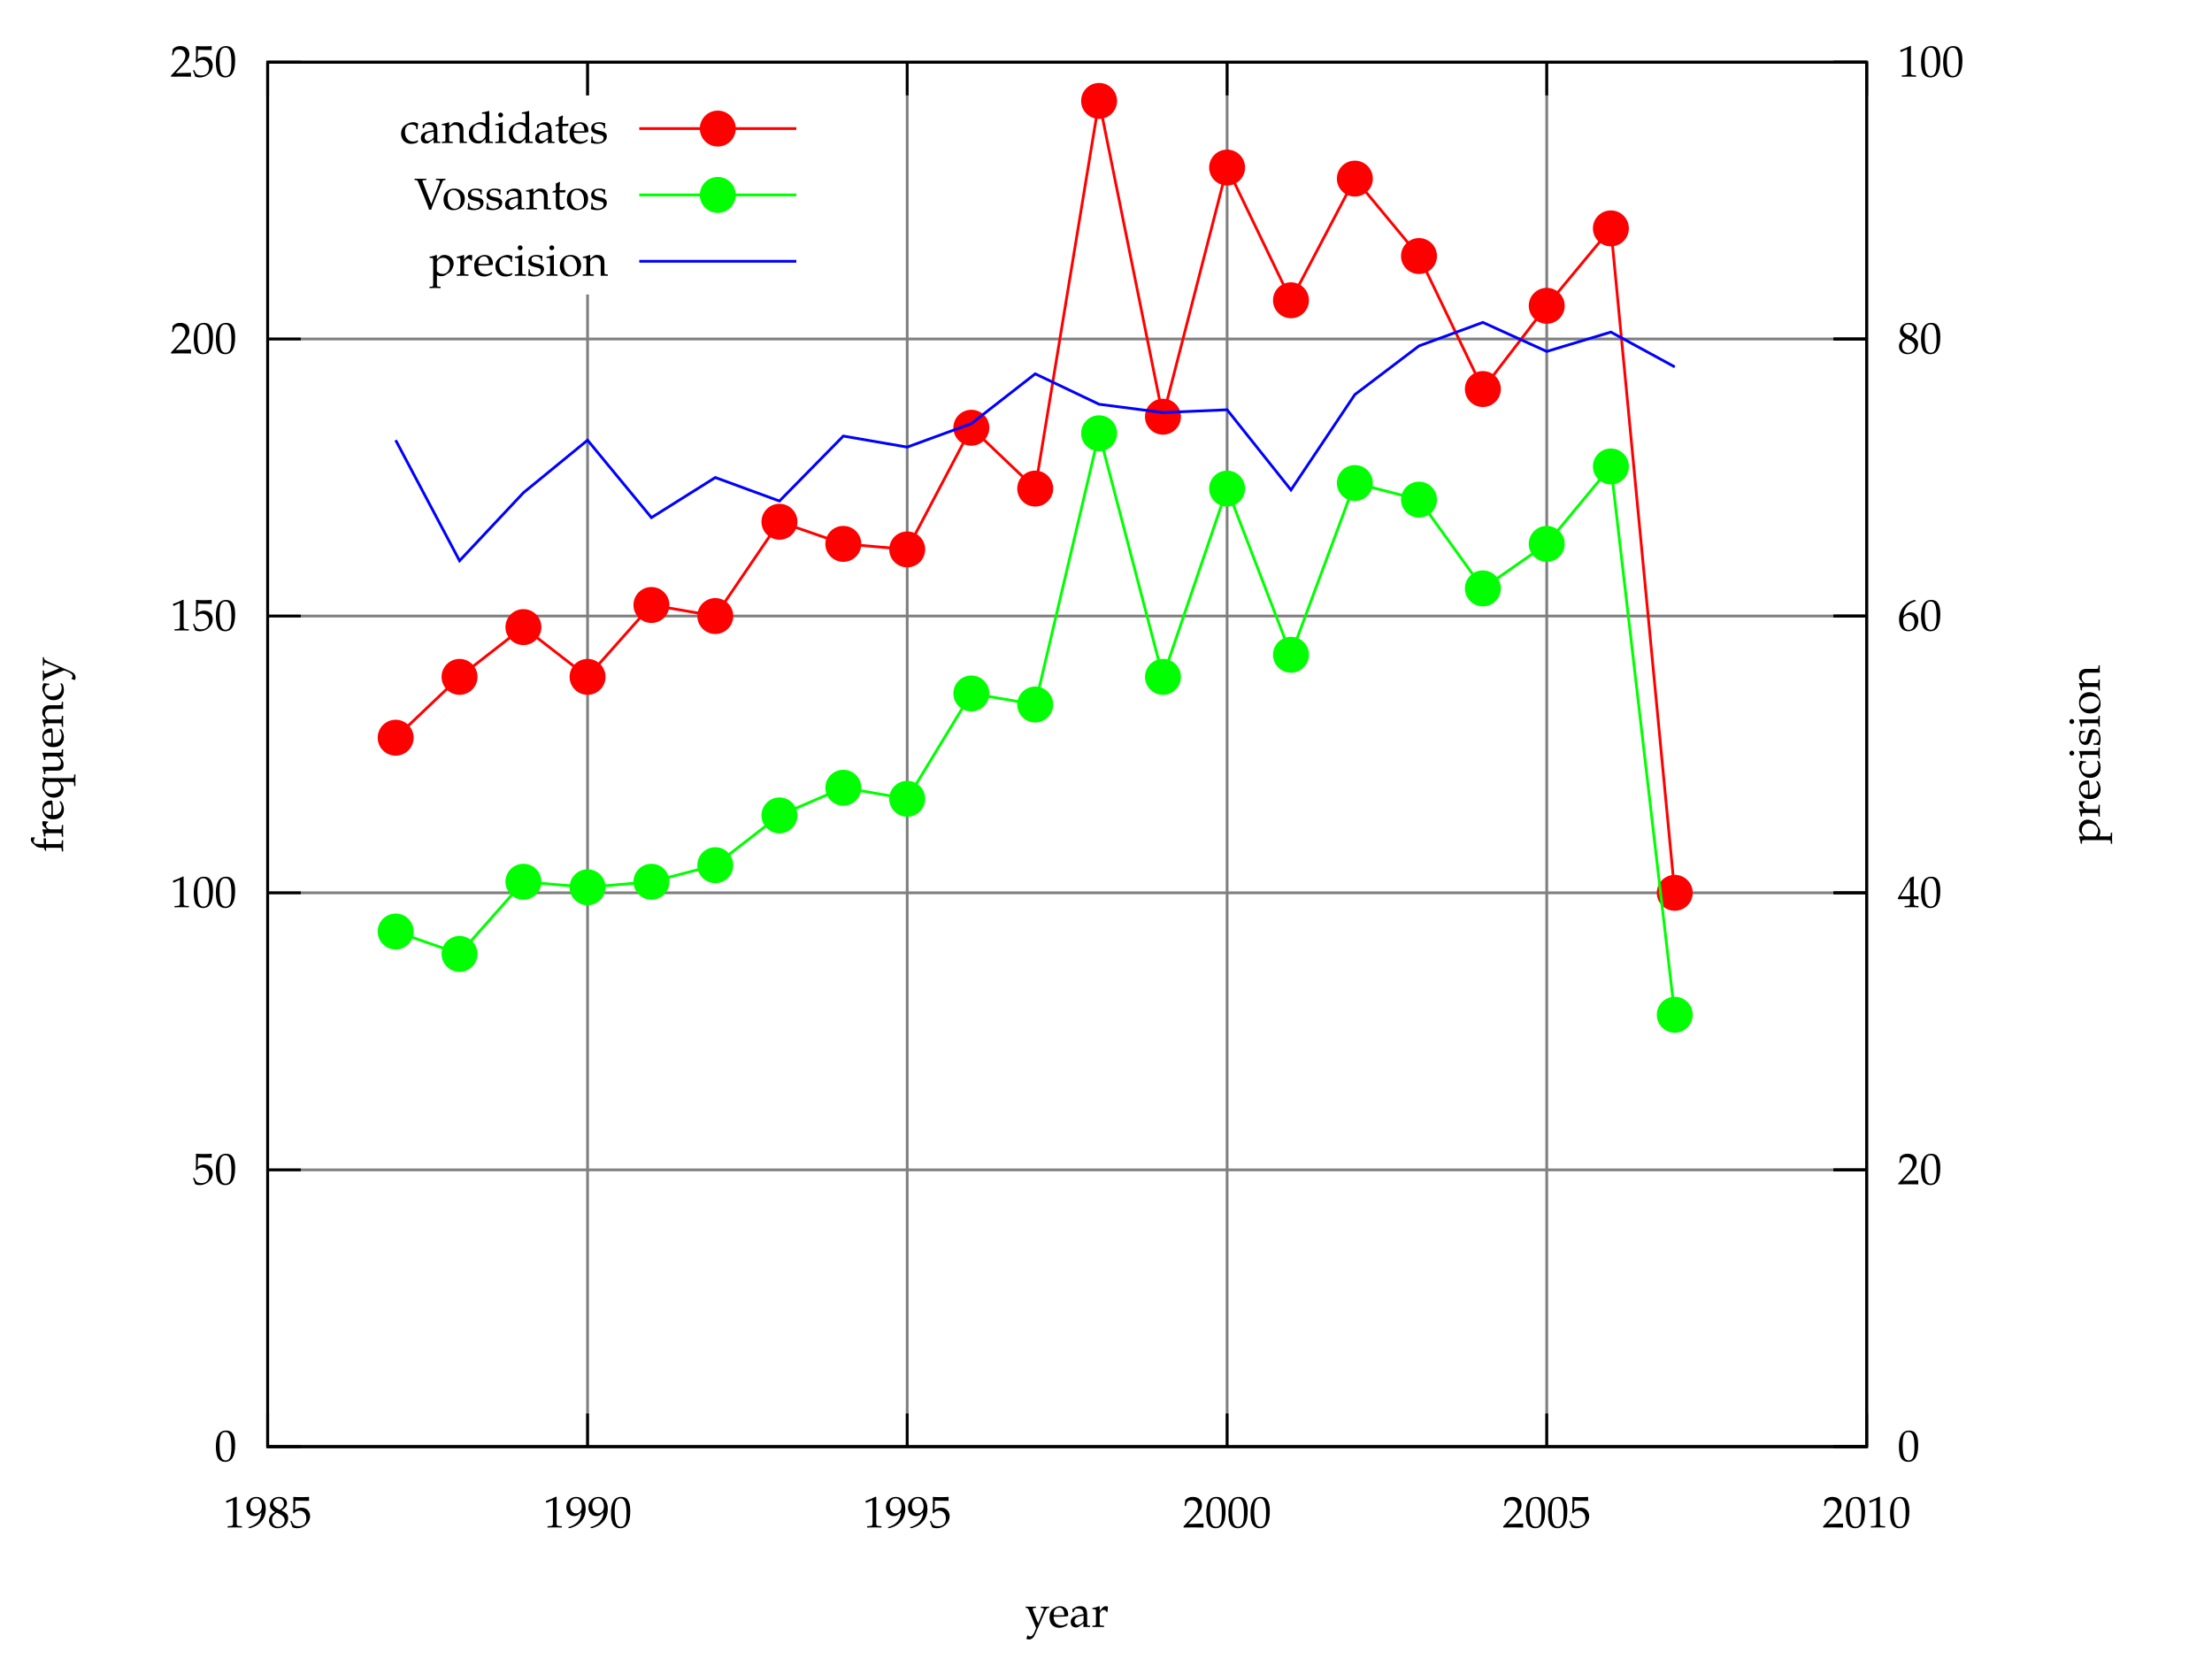
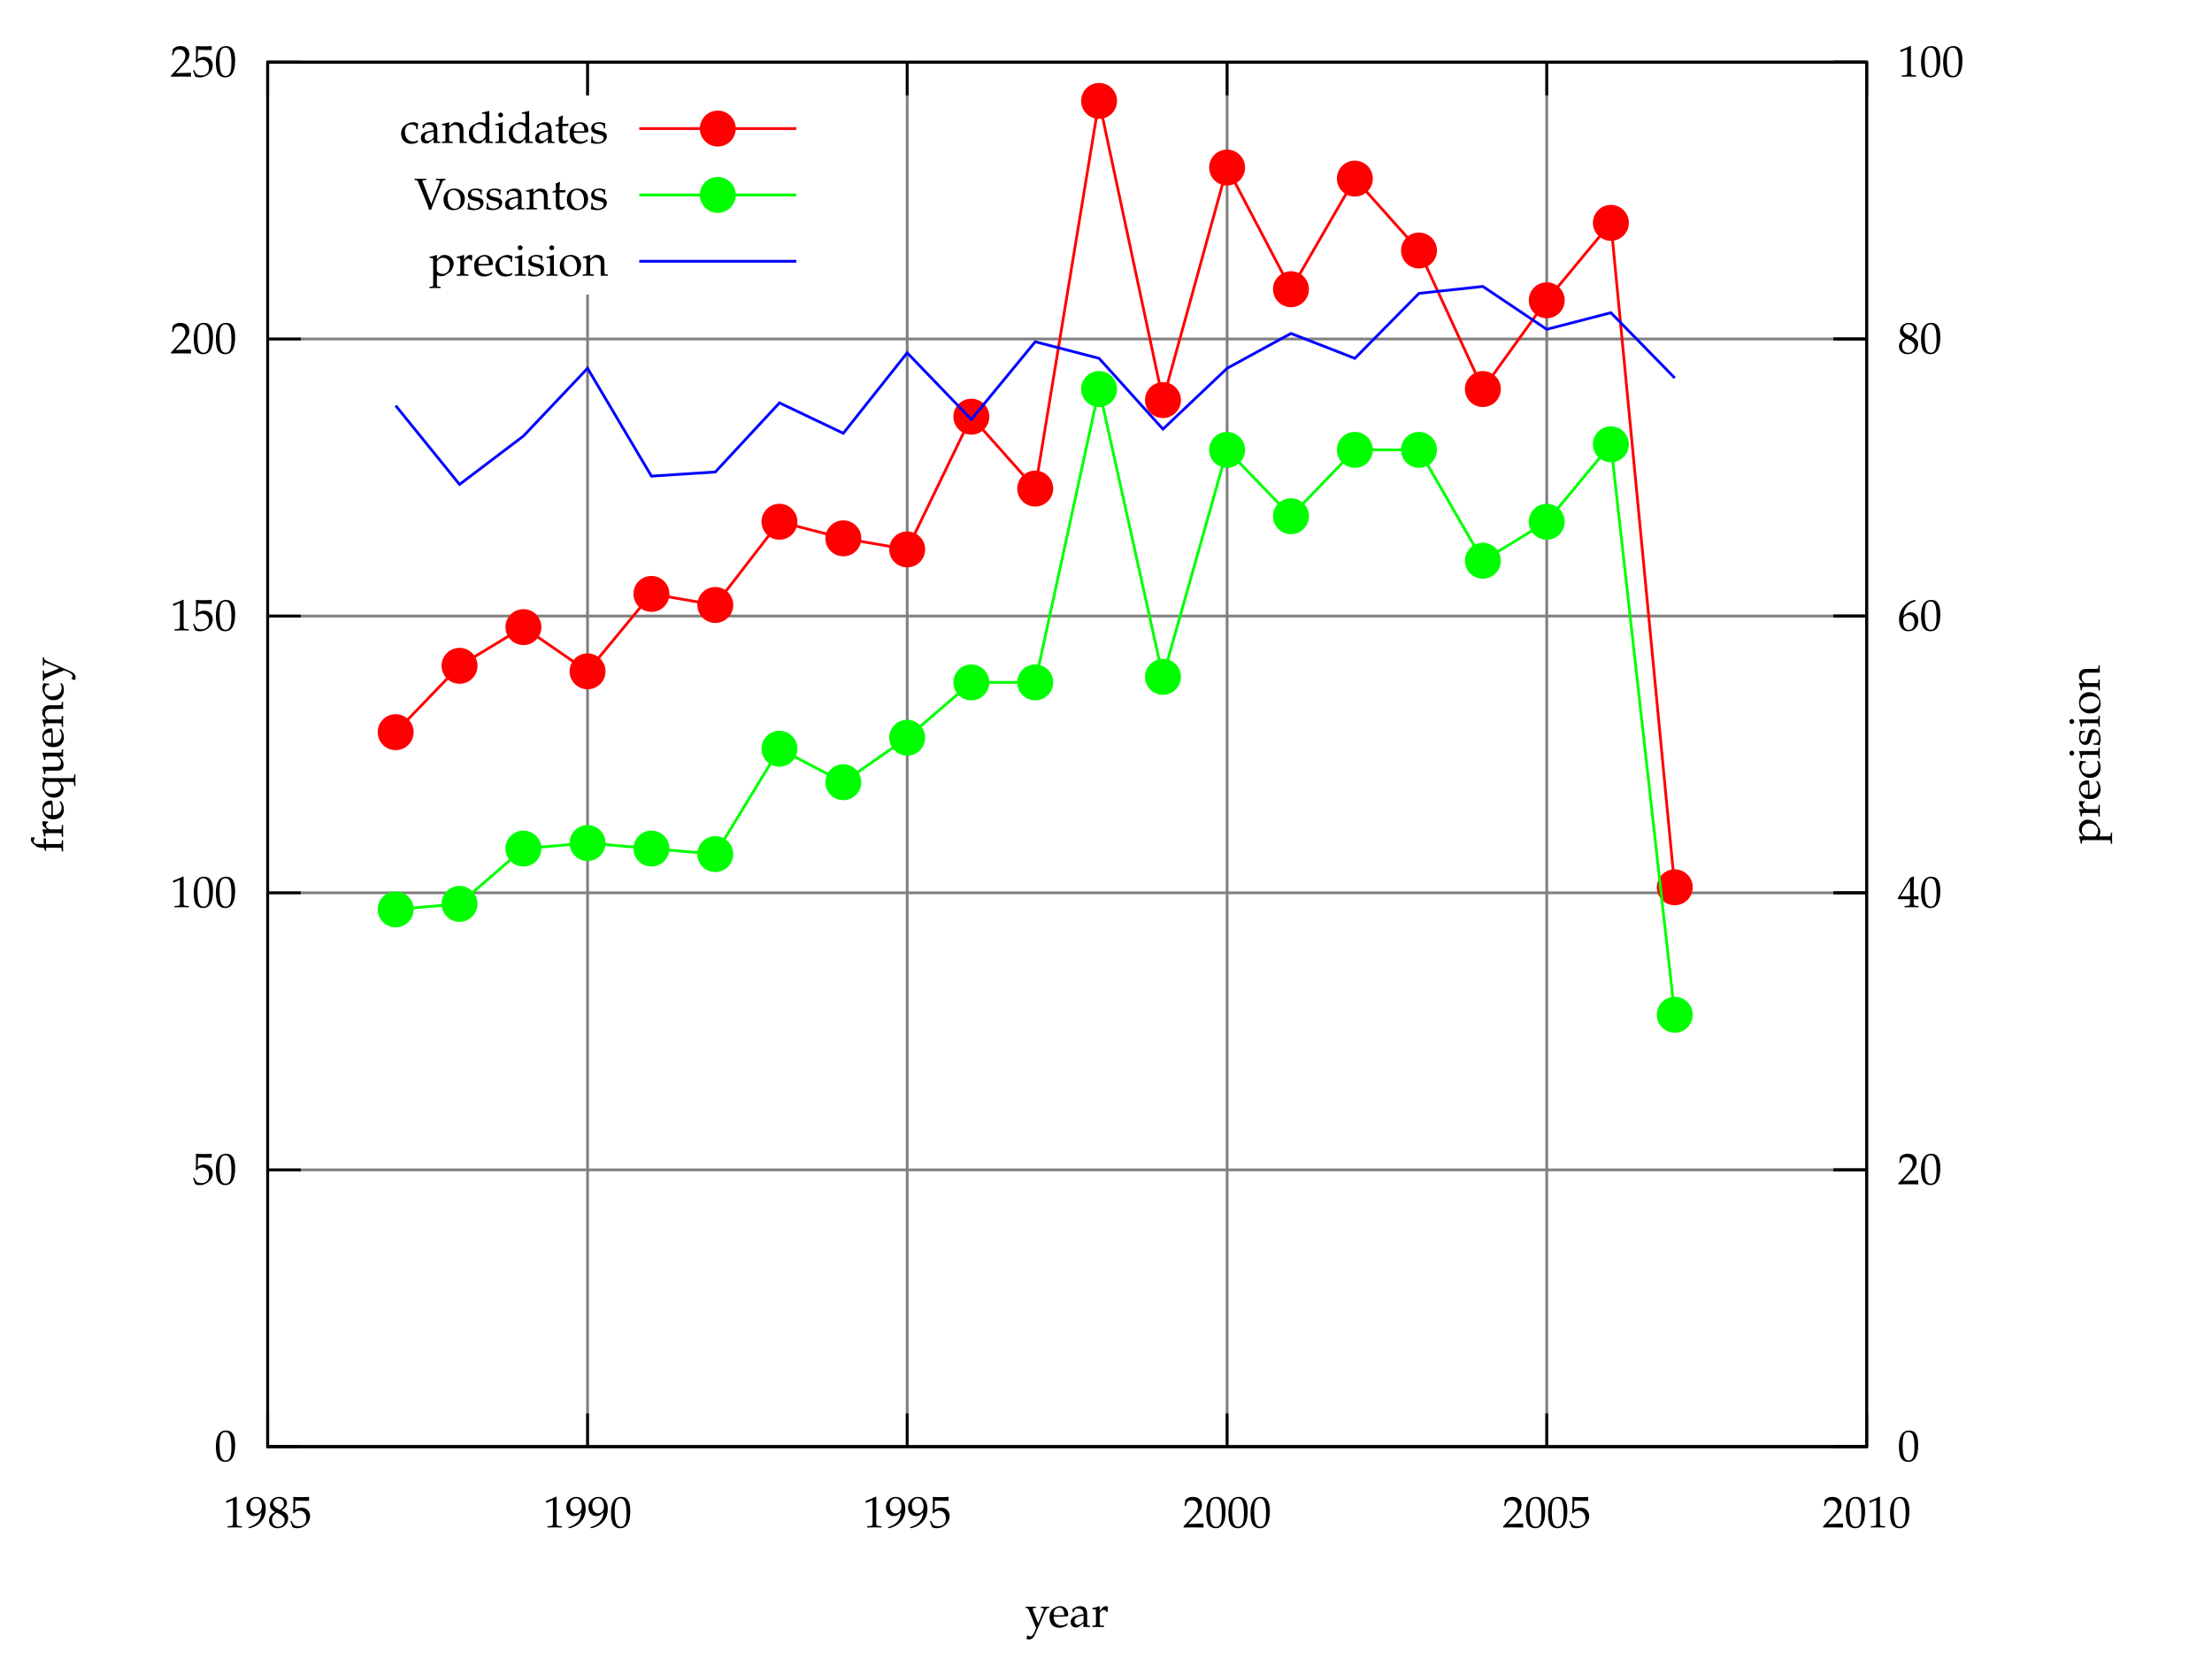
<svg xmlns="http://www.w3.org/2000/svg" xmlns:xlink="http://www.w3.org/1999/xlink" viewBox="0 0 800 600">
  <g id="gnuplot_canvas">
    <rect x="0" y="0" width="800" height="600" fill="none" />
    <defs>
      <circle id="gpDot" r="0.5" stroke-width="0.5" />
      <path id="gpPt0" stroke-width="0.167" stroke="currentColor" d="M-1,0 h2 M0,-1 v2" />
      <path id="gpPt1" stroke-width="0.167" stroke="currentColor" d="M-1,-1 L1,1 M1,-1 L-1,1" />
      <path id="gpPt2" stroke-width="0.167" stroke="currentColor" d="M-1,0 L1,0 M0,-1 L0,1 M-1,-1 L1,1 M-1,1 L1,-1" />
      <rect id="gpPt3" stroke-width="0.167" stroke="currentColor" x="-1" y="-1" width="2" height="2" />
      <rect id="gpPt4" stroke-width="0.167" stroke="currentColor" fill="currentColor" x="-1" y="-1" width="2" height="2" />
      <circle id="gpPt5" stroke-width="0.167" stroke="currentColor" cx="0" cy="0" r="1" />
      <use xlink:href="#gpPt5" id="gpPt6" fill="currentColor" stroke="none" />
      <path id="gpPt7" stroke-width="0.167" stroke="currentColor" d="M0,-1.33 L-1.33,0.67 L1.33,0.67 z" />
      <use xlink:href="#gpPt7" id="gpPt8" fill="currentColor" stroke="none" />
      <use xlink:href="#gpPt7" id="gpPt9" stroke="currentColor" transform="rotate(180)" />
      <use xlink:href="#gpPt9" id="gpPt10" fill="currentColor" stroke="none" />
      <use xlink:href="#gpPt3" id="gpPt11" stroke="currentColor" transform="rotate(45)" />
      <use xlink:href="#gpPt11" id="gpPt12" fill="currentColor" stroke="none" />
      <path id="gpPt13" stroke-width="0.167" stroke="currentColor" d="M0,1.330 L1.265,0.411 L0.782,-1.067 L-0.782,-1.076 L-1.265,0.411 z" />
      <use xlink:href="#gpPt13" id="gpPt14" fill="currentColor" stroke="none" />
      <filter id="textbox" filterUnits="objectBoundingBox" x="0" y="0" height="1" width="1">
        <feFlood flood-color="white" flood-opacity="1" result="bgnd" />
        <feComposite in="SourceGraphic" in2="bgnd" operator="atop" />
      </filter>
      <filter id="greybox" filterUnits="objectBoundingBox" x="0" y="0" height="1" width="1">
        <feFlood flood-color="lightgrey" flood-opacity="1" result="grey" />
        <feComposite in="SourceGraphic" in2="grey" operator="atop" />
      </filter>
    </defs>
-     <g fill="none" color="white" stroke="black" stroke-width="1.00" stroke-linecap="butt" stroke-linejoin="miter">
+     <g fill="none" color="white" stroke="currentColor" stroke-width="1.00" stroke-linecap="butt" stroke-linejoin="miter">
</g>
    <g fill="none" color="black" stroke="currentColor" stroke-width="1.00" stroke-linecap="butt" stroke-linejoin="miter">
</g>
    <g fill="none" color="black" stroke="currentColor" stroke-width="1.00" stroke-linecap="butt" stroke-linejoin="miter">
      <path stroke="gray" class="gridline" d="M96.8,523.2 L675.1,523.2  " />
    </g>
    <g fill="none" color="black" stroke="currentColor" stroke-width="1.00" stroke-linecap="butt" stroke-linejoin="miter">
      <path stroke="black" d="M96.8,523.2 L108.8,523.2 M675.1,523.2 L663.1,523.2  " />
      <g transform="translate(85.6,528.4)" stroke="none" fill="black" font-family="Palatino Linotype, Book Antiqua, Palatino, FreeSerif, serif" font-size="16.00" text-anchor="end">
        <text>
          <tspan font-family="Palatino Linotype, Book Antiqua, Palatino, FreeSerif, serif"> 0</tspan>
        </text>
      </g>
    </g>
    <g fill="none" color="black" stroke="currentColor" stroke-width="1.00" stroke-linecap="butt" stroke-linejoin="miter">
</g>
    <g fill="none" color="black" stroke="currentColor" stroke-width="1.00" stroke-linecap="butt" stroke-linejoin="miter">
      <path stroke="gray" class="gridline" d="M96.8,423.1 L675.1,423.1  " />
    </g>
    <g fill="none" color="black" stroke="currentColor" stroke-width="1.00" stroke-linecap="butt" stroke-linejoin="miter">
      <path stroke="black" d="M96.8,423.1 L108.8,423.1 M675.1,423.1 L663.1,423.1  " />
      <g transform="translate(85.6,428.3)" stroke="none" fill="black" font-family="Palatino Linotype, Book Antiqua, Palatino, FreeSerif, serif" font-size="16.00" text-anchor="end">
        <text>
          <tspan font-family="Palatino Linotype, Book Antiqua, Palatino, FreeSerif, serif"> 50</tspan>
        </text>
      </g>
    </g>
    <g fill="none" color="black" stroke="currentColor" stroke-width="1.00" stroke-linecap="butt" stroke-linejoin="miter">
</g>
    <g fill="none" color="black" stroke="currentColor" stroke-width="1.00" stroke-linecap="butt" stroke-linejoin="miter">
      <path stroke="gray" class="gridline" d="M96.8,322.9 L675.1,322.9  " />
    </g>
    <g fill="none" color="black" stroke="currentColor" stroke-width="1.00" stroke-linecap="butt" stroke-linejoin="miter">
      <path stroke="black" d="M96.8,322.9 L108.8,322.9 M675.1,322.9 L663.1,322.9  " />
      <g transform="translate(85.6,328.1)" stroke="none" fill="black" font-family="Palatino Linotype, Book Antiqua, Palatino, FreeSerif, serif" font-size="16.00" text-anchor="end">
        <text>
          <tspan font-family="Palatino Linotype, Book Antiqua, Palatino, FreeSerif, serif"> 100</tspan>
        </text>
      </g>
    </g>
    <g fill="none" color="black" stroke="currentColor" stroke-width="1.00" stroke-linecap="butt" stroke-linejoin="miter">
</g>
    <g fill="none" color="black" stroke="currentColor" stroke-width="1.00" stroke-linecap="butt" stroke-linejoin="miter">
      <path stroke="gray" class="gridline" d="M96.8,222.8 L675.1,222.8  " />
    </g>
    <g fill="none" color="black" stroke="currentColor" stroke-width="1.00" stroke-linecap="butt" stroke-linejoin="miter">
      <path stroke="black" d="M96.8,222.8 L108.8,222.8 M675.1,222.8 L663.1,222.8  " />
      <g transform="translate(85.6,228.0)" stroke="none" fill="black" font-family="Palatino Linotype, Book Antiqua, Palatino, FreeSerif, serif" font-size="16.00" text-anchor="end">
        <text>
          <tspan font-family="Palatino Linotype, Book Antiqua, Palatino, FreeSerif, serif"> 150</tspan>
        </text>
      </g>
    </g>
    <g fill="none" color="black" stroke="currentColor" stroke-width="1.00" stroke-linecap="butt" stroke-linejoin="miter">
</g>
    <g fill="none" color="black" stroke="currentColor" stroke-width="1.00" stroke-linecap="butt" stroke-linejoin="miter">
      <path stroke="gray" class="gridline" d="M96.8,122.6 L675.1,122.6  " />
    </g>
    <g fill="none" color="black" stroke="currentColor" stroke-width="1.00" stroke-linecap="butt" stroke-linejoin="miter">
      <path stroke="black" d="M96.8,122.6 L108.8,122.6 M675.1,122.6 L663.1,122.6  " />
      <g transform="translate(85.6,127.8)" stroke="none" fill="black" font-family="Palatino Linotype, Book Antiqua, Palatino, FreeSerif, serif" font-size="16.00" text-anchor="end">
        <text>
          <tspan font-family="Palatino Linotype, Book Antiqua, Palatino, FreeSerif, serif"> 200</tspan>
        </text>
      </g>
    </g>
    <g fill="none" color="black" stroke="currentColor" stroke-width="1.00" stroke-linecap="butt" stroke-linejoin="miter">
</g>
    <g fill="none" color="black" stroke="currentColor" stroke-width="1.00" stroke-linecap="butt" stroke-linejoin="miter">
      <path stroke="gray" class="gridline" d="M96.8,22.5 L675.1,22.5  " />
    </g>
    <g fill="none" color="black" stroke="currentColor" stroke-width="1.00" stroke-linecap="butt" stroke-linejoin="miter">
      <path stroke="black" d="M96.8,22.5 L108.8,22.5 M675.1,22.5 L663.1,22.5  " />
      <g transform="translate(85.6,27.7)" stroke="none" fill="black" font-family="Palatino Linotype, Book Antiqua, Palatino, FreeSerif, serif" font-size="16.00" text-anchor="end">
        <text>
          <tspan font-family="Palatino Linotype, Book Antiqua, Palatino, FreeSerif, serif"> 250</tspan>
        </text>
      </g>
    </g>
    <g fill="none" color="black" stroke="currentColor" stroke-width="1.00" stroke-linecap="butt" stroke-linejoin="miter">
</g>
    <g fill="none" color="black" stroke="currentColor" stroke-width="1.00" stroke-linecap="butt" stroke-linejoin="miter">
      <path stroke="gray" class="gridline" d="M96.8,523.2 L96.8,22.5  " />
    </g>
    <g fill="none" color="black" stroke="currentColor" stroke-width="1.00" stroke-linecap="butt" stroke-linejoin="miter">
      <path stroke="black" d="M96.8,523.2 L96.8,511.2 M96.8,22.5 L96.8,34.5  " />
      <g transform="translate(96.8,552.4)" stroke="none" fill="black" font-family="Palatino Linotype, Book Antiqua, Palatino, FreeSerif, serif" font-size="16.00" text-anchor="middle">
        <text>
          <tspan font-family="Palatino Linotype, Book Antiqua, Palatino, FreeSerif, serif"> 1985</tspan>
        </text>
      </g>
    </g>
    <g fill="none" color="black" stroke="currentColor" stroke-width="1.00" stroke-linecap="butt" stroke-linejoin="miter">
</g>
    <g fill="none" color="black" stroke="currentColor" stroke-width="1.00" stroke-linecap="butt" stroke-linejoin="miter">
      <path stroke="gray" class="gridline" d="M212.5,523.2 L212.5,106.5 M212.5,34.5 L212.5,22.5  " />
    </g>
    <g fill="none" color="black" stroke="currentColor" stroke-width="1.00" stroke-linecap="butt" stroke-linejoin="miter">
      <path stroke="black" d="M212.5,523.2 L212.5,511.2 M212.5,22.5 L212.5,34.5  " />
      <g transform="translate(212.5,552.4)" stroke="none" fill="black" font-family="Palatino Linotype, Book Antiqua, Palatino, FreeSerif, serif" font-size="16.00" text-anchor="middle">
        <text>
          <tspan font-family="Palatino Linotype, Book Antiqua, Palatino, FreeSerif, serif"> 1990</tspan>
        </text>
      </g>
    </g>
    <g fill="none" color="black" stroke="currentColor" stroke-width="1.00" stroke-linecap="butt" stroke-linejoin="miter">
</g>
    <g fill="none" color="black" stroke="currentColor" stroke-width="1.00" stroke-linecap="butt" stroke-linejoin="miter">
      <path stroke="gray" class="gridline" d="M328.1,523.2 L328.1,22.5  " />
    </g>
    <g fill="none" color="black" stroke="currentColor" stroke-width="1.00" stroke-linecap="butt" stroke-linejoin="miter">
      <path stroke="black" d="M328.1,523.2 L328.1,511.2 M328.1,22.5 L328.1,34.5  " />
      <g transform="translate(328.1,552.4)" stroke="none" fill="black" font-family="Palatino Linotype, Book Antiqua, Palatino, FreeSerif, serif" font-size="16.00" text-anchor="middle">
        <text>
          <tspan font-family="Palatino Linotype, Book Antiqua, Palatino, FreeSerif, serif"> 1995</tspan>
        </text>
      </g>
    </g>
    <g fill="none" color="black" stroke="currentColor" stroke-width="1.00" stroke-linecap="butt" stroke-linejoin="miter">
</g>
    <g fill="none" color="black" stroke="currentColor" stroke-width="1.00" stroke-linecap="butt" stroke-linejoin="miter">
      <path stroke="gray" class="gridline" d="M443.8,523.2 L443.8,22.5  " />
    </g>
    <g fill="none" color="black" stroke="currentColor" stroke-width="1.00" stroke-linecap="butt" stroke-linejoin="miter">
      <path stroke="black" d="M443.8,523.2 L443.8,511.2 M443.8,22.5 L443.8,34.5  " />
      <g transform="translate(443.8,552.4)" stroke="none" fill="black" font-family="Palatino Linotype, Book Antiqua, Palatino, FreeSerif, serif" font-size="16.00" text-anchor="middle">
        <text>
          <tspan font-family="Palatino Linotype, Book Antiqua, Palatino, FreeSerif, serif"> 2000</tspan>
        </text>
      </g>
    </g>
    <g fill="none" color="black" stroke="currentColor" stroke-width="1.00" stroke-linecap="butt" stroke-linejoin="miter">
</g>
    <g fill="none" color="black" stroke="currentColor" stroke-width="1.00" stroke-linecap="butt" stroke-linejoin="miter">
      <path stroke="gray" class="gridline" d="M559.4,523.2 L559.4,22.5  " />
    </g>
    <g fill="none" color="black" stroke="currentColor" stroke-width="1.00" stroke-linecap="butt" stroke-linejoin="miter">
      <path stroke="black" d="M559.4,523.2 L559.4,511.2 M559.4,22.5 L559.4,34.5  " />
      <g transform="translate(559.4,552.4)" stroke="none" fill="black" font-family="Palatino Linotype, Book Antiqua, Palatino, FreeSerif, serif" font-size="16.00" text-anchor="middle">
        <text>
          <tspan font-family="Palatino Linotype, Book Antiqua, Palatino, FreeSerif, serif"> 2005</tspan>
        </text>
      </g>
    </g>
    <g fill="none" color="black" stroke="currentColor" stroke-width="1.00" stroke-linecap="butt" stroke-linejoin="miter">
</g>
    <g fill="none" color="black" stroke="currentColor" stroke-width="1.00" stroke-linecap="butt" stroke-linejoin="miter">
      <path stroke="gray" class="gridline" d="M675.1,523.2 L675.1,22.5  " />
    </g>
    <g fill="none" color="black" stroke="currentColor" stroke-width="1.00" stroke-linecap="butt" stroke-linejoin="miter">
      <path stroke="black" d="M675.1,523.2 L675.1,511.2 M675.1,22.5 L675.1,34.5  " />
      <g transform="translate(675.1,552.4)" stroke="none" fill="black" font-family="Palatino Linotype, Book Antiqua, Palatino, FreeSerif, serif" font-size="16.00" text-anchor="middle">
        <text>
          <tspan font-family="Palatino Linotype, Book Antiqua, Palatino, FreeSerif, serif"> 2010</tspan>
        </text>
      </g>
    </g>
    <g fill="none" color="black" stroke="currentColor" stroke-width="1.00" stroke-linecap="butt" stroke-linejoin="miter">
      <path stroke="black" d="M675.1,523.2 L663.1,523.2  " />
      <g transform="translate(686.3,528.4)" stroke="none" fill="black" font-family="Palatino Linotype, Book Antiqua, Palatino, FreeSerif, serif" font-size="16.00" text-anchor="start">
        <text>
          <tspan font-family="Palatino Linotype, Book Antiqua, Palatino, FreeSerif, serif"> 0</tspan>
        </text>
      </g>
    </g>
    <g fill="none" color="black" stroke="currentColor" stroke-width="1.00" stroke-linecap="butt" stroke-linejoin="miter">
      <path stroke="black" d="M675.1,423.1 L663.1,423.1  " />
      <g transform="translate(686.3,428.3)" stroke="none" fill="black" font-family="Palatino Linotype, Book Antiqua, Palatino, FreeSerif, serif" font-size="16.00" text-anchor="start">
        <text>
          <tspan font-family="Palatino Linotype, Book Antiqua, Palatino, FreeSerif, serif"> 20</tspan>
        </text>
      </g>
    </g>
    <g fill="none" color="black" stroke="currentColor" stroke-width="1.00" stroke-linecap="butt" stroke-linejoin="miter">
      <path stroke="black" d="M675.1,322.9 L663.1,322.9  " />
      <g transform="translate(686.3,328.1)" stroke="none" fill="black" font-family="Palatino Linotype, Book Antiqua, Palatino, FreeSerif, serif" font-size="16.00" text-anchor="start">
        <text>
          <tspan font-family="Palatino Linotype, Book Antiqua, Palatino, FreeSerif, serif"> 40</tspan>
        </text>
      </g>
    </g>
    <g fill="none" color="black" stroke="currentColor" stroke-width="1.00" stroke-linecap="butt" stroke-linejoin="miter">
      <path stroke="black" d="M675.1,222.8 L663.1,222.8  " />
      <g transform="translate(686.3,228.0)" stroke="none" fill="black" font-family="Palatino Linotype, Book Antiqua, Palatino, FreeSerif, serif" font-size="16.00" text-anchor="start">
        <text>
          <tspan font-family="Palatino Linotype, Book Antiqua, Palatino, FreeSerif, serif"> 60</tspan>
        </text>
      </g>
    </g>
    <g fill="none" color="black" stroke="currentColor" stroke-width="1.00" stroke-linecap="butt" stroke-linejoin="miter">
      <path stroke="black" d="M675.1,122.6 L663.1,122.6  " />
      <g transform="translate(686.3,127.8)" stroke="none" fill="black" font-family="Palatino Linotype, Book Antiqua, Palatino, FreeSerif, serif" font-size="16.00" text-anchor="start">
        <text>
          <tspan font-family="Palatino Linotype, Book Antiqua, Palatino, FreeSerif, serif"> 80</tspan>
        </text>
      </g>
    </g>
    <g fill="none" color="black" stroke="currentColor" stroke-width="1.00" stroke-linecap="butt" stroke-linejoin="miter">
      <path stroke="black" d="M675.1,22.5 L663.1,22.5  " />
      <g transform="translate(686.3,27.7)" stroke="none" fill="black" font-family="Palatino Linotype, Book Antiqua, Palatino, FreeSerif, serif" font-size="16.00" text-anchor="start">
        <text>
          <tspan font-family="Palatino Linotype, Book Antiqua, Palatino, FreeSerif, serif"> 100</tspan>
        </text>
      </g>
    </g>
    <g fill="none" color="black" stroke="currentColor" stroke-width="1.00" stroke-linecap="butt" stroke-linejoin="miter">
</g>
    <g fill="none" color="black" stroke="currentColor" stroke-width="1.00" stroke-linecap="butt" stroke-linejoin="miter">
      <path stroke="black" d="M96.8,22.5 L96.8,523.2 L675.1,523.2 L675.1,22.5 L96.8,22.5 Z  " />
    </g>
    <g fill="none" color="black" stroke="currentColor" stroke-width="1.00" stroke-linecap="butt" stroke-linejoin="miter">
      <g transform="translate(22.8,272.9) rotate(270)" stroke="none" fill="black" font-family="Palatino Linotype, Book Antiqua, Palatino, FreeSerif, serif" font-size="16.00" text-anchor="middle">
        <text>
          <tspan font-family="Palatino Linotype, Book Antiqua, Palatino, FreeSerif, serif">frequency</tspan>
        </text>
      </g>
    </g>
    <g fill="none" color="black" stroke="currentColor" stroke-width="1.00" stroke-linecap="butt" stroke-linejoin="miter">
      <g transform="translate(759.4,272.9) rotate(270)" stroke="none" fill="black" font-family="Palatino Linotype, Book Antiqua, Palatino, FreeSerif, serif" font-size="16.00" text-anchor="middle">
        <text>
          <tspan font-family="Palatino Linotype, Book Antiqua, Palatino, FreeSerif, serif">precision</tspan>
        </text>
      </g>
    </g>
    <g fill="none" color="black" stroke="currentColor" stroke-width="1.00" stroke-linecap="butt" stroke-linejoin="miter">
      <g transform="translate(385.9,588.4)" stroke="none" fill="black" font-family="Palatino Linotype, Book Antiqua, Palatino, FreeSerif, serif" font-size="16.00" text-anchor="middle">
        <text>
          <tspan font-family="Palatino Linotype, Book Antiqua, Palatino, FreeSerif, serif">year</tspan>
        </text>
      </g>
    </g>
    <g fill="none" color="black" stroke="currentColor" stroke-width="1.00" stroke-linecap="butt" stroke-linejoin="miter">
</g>
    <g id="gnuplot_plot_1">
      <g fill="none" color="black" stroke="currentColor" stroke-width="1.00" stroke-linecap="butt" stroke-linejoin="miter">
        <g transform="translate(220.0,51.7)" stroke="none" fill="black" font-family="Palatino Linotype, Book Antiqua, Palatino, FreeSerif, serif" font-size="16.00" text-anchor="end">
          <text>
            <tspan font-family="Palatino Linotype, Book Antiqua, Palatino, FreeSerif, serif">candidates</tspan>
          </text>
        </g>
      </g>
      <g fill="none" color="black" stroke="currentColor" stroke-width="1.00" stroke-linecap="butt" stroke-linejoin="miter">
-         <path stroke="rgb(255,   0,   0)" d="M231.2,46.5 L288.0,46.5 M143.1,266.8 L166.2,244.8 L189.3,226.8 L212.5,244.8 L235.6,218.8 L258.7,222.8   L281.9,188.7 L305.0,196.7 L328.1,198.7 L351.3,154.7 L374.4,176.7 L397.5,36.5 L420.6,150.7 L443.8,60.6   L466.9,108.6 L490.0,64.6 L513.2,92.6 L536.3,140.7 L559.4,110.6 L582.6,82.6 L605.7,322.9  " />
-         <use xlink:href="#gpPt6" transform="translate(143.1,266.8) scale(6.00)" color="rgb(255,   0,   0)" />
-         <use xlink:href="#gpPt6" transform="translate(166.2,244.8) scale(6.00)" color="rgb(255,   0,   0)" />
+         <path stroke="rgb(255,   0,   0)" d="M231.2,46.5 L288.0,46.5 M143.1,264.8 L166.2,240.8 L189.3,226.8 L212.5,242.8 L235.6,214.8 L258.7,218.8   L281.9,188.7 L305.0,194.7 L328.1,198.7 L351.3,150.7 L374.4,176.7 L397.5,36.5 L420.6,144.7 L443.8,60.6   L466.9,104.6 L490.0,64.6 L513.2,90.6 L536.3,140.7 L559.4,108.6 L582.6,80.6 L605.7,320.9  " />
+         <use xlink:href="#gpPt6" transform="translate(143.1,264.8) scale(6.00)" color="rgb(255,   0,   0)" />
+         <use xlink:href="#gpPt6" transform="translate(166.2,240.8) scale(6.00)" color="rgb(255,   0,   0)" />
        <use xlink:href="#gpPt6" transform="translate(189.3,226.8) scale(6.00)" color="rgb(255,   0,   0)" />
-         <use xlink:href="#gpPt6" transform="translate(212.5,244.8) scale(6.00)" color="rgb(255,   0,   0)" />
-         <use xlink:href="#gpPt6" transform="translate(235.6,218.8) scale(6.00)" color="rgb(255,   0,   0)" />
-         <use xlink:href="#gpPt6" transform="translate(258.7,222.8) scale(6.00)" color="rgb(255,   0,   0)" />
+         <use xlink:href="#gpPt6" transform="translate(212.5,242.8) scale(6.00)" color="rgb(255,   0,   0)" />
+         <use xlink:href="#gpPt6" transform="translate(235.6,214.8) scale(6.00)" color="rgb(255,   0,   0)" />
+         <use xlink:href="#gpPt6" transform="translate(258.7,218.8) scale(6.00)" color="rgb(255,   0,   0)" />
        <use xlink:href="#gpPt6" transform="translate(281.9,188.7) scale(6.00)" color="rgb(255,   0,   0)" />
-         <use xlink:href="#gpPt6" transform="translate(305.0,196.7) scale(6.00)" color="rgb(255,   0,   0)" />
+         <use xlink:href="#gpPt6" transform="translate(305.0,194.7) scale(6.00)" color="rgb(255,   0,   0)" />
        <use xlink:href="#gpPt6" transform="translate(328.1,198.7) scale(6.00)" color="rgb(255,   0,   0)" />
-         <use xlink:href="#gpPt6" transform="translate(351.3,154.7) scale(6.00)" color="rgb(255,   0,   0)" />
+         <use xlink:href="#gpPt6" transform="translate(351.3,150.7) scale(6.00)" color="rgb(255,   0,   0)" />
        <use xlink:href="#gpPt6" transform="translate(374.4,176.7) scale(6.00)" color="rgb(255,   0,   0)" />
        <use xlink:href="#gpPt6" transform="translate(397.5,36.5) scale(6.00)" color="rgb(255,   0,   0)" />
-         <use xlink:href="#gpPt6" transform="translate(420.6,150.7) scale(6.00)" color="rgb(255,   0,   0)" />
+         <use xlink:href="#gpPt6" transform="translate(420.6,144.7) scale(6.00)" color="rgb(255,   0,   0)" />
        <use xlink:href="#gpPt6" transform="translate(443.8,60.6) scale(6.00)" color="rgb(255,   0,   0)" />
-         <use xlink:href="#gpPt6" transform="translate(466.9,108.6) scale(6.00)" color="rgb(255,   0,   0)" />
+         <use xlink:href="#gpPt6" transform="translate(466.9,104.6) scale(6.00)" color="rgb(255,   0,   0)" />
        <use xlink:href="#gpPt6" transform="translate(490.0,64.6) scale(6.00)" color="rgb(255,   0,   0)" />
-         <use xlink:href="#gpPt6" transform="translate(513.2,92.6) scale(6.00)" color="rgb(255,   0,   0)" />
+         <use xlink:href="#gpPt6" transform="translate(513.2,90.6) scale(6.00)" color="rgb(255,   0,   0)" />
        <use xlink:href="#gpPt6" transform="translate(536.3,140.7) scale(6.00)" color="rgb(255,   0,   0)" />
-         <use xlink:href="#gpPt6" transform="translate(559.4,110.6) scale(6.00)" color="rgb(255,   0,   0)" />
-         <use xlink:href="#gpPt6" transform="translate(582.6,82.6) scale(6.00)" color="rgb(255,   0,   0)" />
-         <use xlink:href="#gpPt6" transform="translate(605.7,322.9) scale(6.00)" color="rgb(255,   0,   0)" />
+         <use xlink:href="#gpPt6" transform="translate(559.4,108.6) scale(6.00)" color="rgb(255,   0,   0)" />
+         <use xlink:href="#gpPt6" transform="translate(582.6,80.6) scale(6.00)" color="rgb(255,   0,   0)" />
+         <use xlink:href="#gpPt6" transform="translate(605.7,320.9) scale(6.00)" color="rgb(255,   0,   0)" />
        <use xlink:href="#gpPt6" transform="translate(259.6,46.5) scale(6.00)" color="rgb(255,   0,   0)" />
      </g>
    </g>
    <g id="gnuplot_plot_2">
      <g fill="none" color="black" stroke="currentColor" stroke-width="1.00" stroke-linecap="butt" stroke-linejoin="miter">
        <g transform="translate(220.0,75.7)" stroke="none" fill="black" font-family="Palatino Linotype, Book Antiqua, Palatino, FreeSerif, serif" font-size="16.00" text-anchor="end">
          <text>
            <tspan font-family="Palatino Linotype, Book Antiqua, Palatino, FreeSerif, serif">Vossantos</tspan>
          </text>
        </g>
      </g>
      <g fill="none" color="black" stroke="currentColor" stroke-width="1.00" stroke-linecap="butt" stroke-linejoin="miter">
-         <path stroke="rgb(  0, 255,   0)" d="M231.2,70.5 L288.0,70.5 M143.1,336.9 L166.2,345.0 L189.3,318.9 L212.5,320.9 L235.6,318.9 L258.7,312.9   L281.9,294.9 L305.0,284.9 L328.1,288.9 L351.3,250.8 L374.4,254.8 L397.5,156.7 L420.6,244.8 L443.8,176.7   L466.9,236.8 L490.0,174.7 L513.2,180.7 L536.3,212.8 L559.4,196.7 L582.6,168.7 L605.7,367.0  " />
-         <use xlink:href="#gpPt6" transform="translate(143.1,336.9) scale(6.00)" color="rgb(  0, 255,   0)" />
-         <use xlink:href="#gpPt6" transform="translate(166.2,345.0) scale(6.00)" color="rgb(  0, 255,   0)" />
-         <use xlink:href="#gpPt6" transform="translate(189.3,318.9) scale(6.00)" color="rgb(  0, 255,   0)" />
-         <use xlink:href="#gpPt6" transform="translate(212.5,320.9) scale(6.00)" color="rgb(  0, 255,   0)" />
-         <use xlink:href="#gpPt6" transform="translate(235.6,318.9) scale(6.00)" color="rgb(  0, 255,   0)" />
-         <use xlink:href="#gpPt6" transform="translate(258.7,312.9) scale(6.00)" color="rgb(  0, 255,   0)" />
-         <use xlink:href="#gpPt6" transform="translate(281.9,294.9) scale(6.00)" color="rgb(  0, 255,   0)" />
-         <use xlink:href="#gpPt6" transform="translate(305.0,284.9) scale(6.00)" color="rgb(  0, 255,   0)" />
-         <use xlink:href="#gpPt6" transform="translate(328.1,288.9) scale(6.00)" color="rgb(  0, 255,   0)" />
-         <use xlink:href="#gpPt6" transform="translate(351.3,250.8) scale(6.00)" color="rgb(  0, 255,   0)" />
-         <use xlink:href="#gpPt6" transform="translate(374.4,254.8) scale(6.00)" color="rgb(  0, 255,   0)" />
-         <use xlink:href="#gpPt6" transform="translate(397.5,156.7) scale(6.00)" color="rgb(  0, 255,   0)" />
+         <path stroke="rgb(  0, 255,   0)" d="M231.2,70.5 L288.0,70.5 M143.1,328.9 L166.2,326.9 L189.3,306.9 L212.5,304.9 L235.6,306.9 L258.7,308.9   L281.9,270.8 L305.0,282.9 L328.1,266.8 L351.3,246.8 L374.4,246.8 L397.5,140.7 L420.6,244.8 L443.8,162.7   L466.9,186.7 L490.0,162.7 L513.2,162.7 L536.3,202.8 L559.4,188.7 L582.6,160.7 L605.7,367.0  " />
+         <use xlink:href="#gpPt6" transform="translate(143.1,328.9) scale(6.00)" color="rgb(  0, 255,   0)" />
+         <use xlink:href="#gpPt6" transform="translate(166.2,326.9) scale(6.00)" color="rgb(  0, 255,   0)" />
+         <use xlink:href="#gpPt6" transform="translate(189.3,306.9) scale(6.00)" color="rgb(  0, 255,   0)" />
+         <use xlink:href="#gpPt6" transform="translate(212.5,304.9) scale(6.00)" color="rgb(  0, 255,   0)" />
+         <use xlink:href="#gpPt6" transform="translate(235.6,306.9) scale(6.00)" color="rgb(  0, 255,   0)" />
+         <use xlink:href="#gpPt6" transform="translate(258.7,308.9) scale(6.00)" color="rgb(  0, 255,   0)" />
+         <use xlink:href="#gpPt6" transform="translate(281.9,270.8) scale(6.00)" color="rgb(  0, 255,   0)" />
+         <use xlink:href="#gpPt6" transform="translate(305.0,282.9) scale(6.00)" color="rgb(  0, 255,   0)" />
+         <use xlink:href="#gpPt6" transform="translate(328.1,266.8) scale(6.00)" color="rgb(  0, 255,   0)" />
+         <use xlink:href="#gpPt6" transform="translate(351.3,246.8) scale(6.00)" color="rgb(  0, 255,   0)" />
+         <use xlink:href="#gpPt6" transform="translate(374.4,246.8) scale(6.00)" color="rgb(  0, 255,   0)" />
+         <use xlink:href="#gpPt6" transform="translate(397.5,140.7) scale(6.00)" color="rgb(  0, 255,   0)" />
        <use xlink:href="#gpPt6" transform="translate(420.6,244.8) scale(6.00)" color="rgb(  0, 255,   0)" />
-         <use xlink:href="#gpPt6" transform="translate(443.8,176.7) scale(6.00)" color="rgb(  0, 255,   0)" />
-         <use xlink:href="#gpPt6" transform="translate(466.9,236.8) scale(6.00)" color="rgb(  0, 255,   0)" />
-         <use xlink:href="#gpPt6" transform="translate(490.0,174.7) scale(6.00)" color="rgb(  0, 255,   0)" />
-         <use xlink:href="#gpPt6" transform="translate(513.2,180.7) scale(6.00)" color="rgb(  0, 255,   0)" />
-         <use xlink:href="#gpPt6" transform="translate(536.3,212.8) scale(6.00)" color="rgb(  0, 255,   0)" />
-         <use xlink:href="#gpPt6" transform="translate(559.4,196.7) scale(6.00)" color="rgb(  0, 255,   0)" />
-         <use xlink:href="#gpPt6" transform="translate(582.6,168.7) scale(6.00)" color="rgb(  0, 255,   0)" />
+         <use xlink:href="#gpPt6" transform="translate(443.8,162.7) scale(6.00)" color="rgb(  0, 255,   0)" />
+         <use xlink:href="#gpPt6" transform="translate(466.9,186.7) scale(6.00)" color="rgb(  0, 255,   0)" />
+         <use xlink:href="#gpPt6" transform="translate(490.0,162.7) scale(6.00)" color="rgb(  0, 255,   0)" />
+         <use xlink:href="#gpPt6" transform="translate(513.2,162.7) scale(6.00)" color="rgb(  0, 255,   0)" />
+         <use xlink:href="#gpPt6" transform="translate(536.3,202.8) scale(6.00)" color="rgb(  0, 255,   0)" />
+         <use xlink:href="#gpPt6" transform="translate(559.4,188.7) scale(6.00)" color="rgb(  0, 255,   0)" />
+         <use xlink:href="#gpPt6" transform="translate(582.6,160.7) scale(6.00)" color="rgb(  0, 255,   0)" />
        <use xlink:href="#gpPt6" transform="translate(605.7,367.0) scale(6.00)" color="rgb(  0, 255,   0)" />
        <use xlink:href="#gpPt6" transform="translate(259.6,70.5) scale(6.00)" color="rgb(  0, 255,   0)" />
      </g>
    </g>
    <g id="gnuplot_plot_3">
      <g fill="none" color="black" stroke="currentColor" stroke-width="1.00" stroke-linecap="butt" stroke-linejoin="miter">
        <g transform="translate(220.0,99.7)" stroke="none" fill="black" font-family="Palatino Linotype, Book Antiqua, Palatino, FreeSerif, serif" font-size="16.00" text-anchor="end">
          <text>
            <tspan font-family="Palatino Linotype, Book Antiqua, Palatino, FreeSerif, serif">precision</tspan>
          </text>
        </g>
      </g>
      <g fill="none" color="black" stroke="currentColor" stroke-width="1.00" stroke-linecap="butt" stroke-linejoin="miter">
-         <path stroke="rgb(  0,   0, 255)" d="M231.2,94.5 L288.0,94.5 M143.1,159.2 L166.2,202.8 L189.3,178.2 L212.5,159.2 L235.6,187.2 L258.7,172.7   L281.9,181.2 L305.0,157.7 L328.1,161.7 L351.3,153.2 L374.4,135.2 L397.5,146.2 L420.6,149.2 L443.8,148.2   L466.9,177.2 L490.0,142.7 L513.2,125.1 L536.3,116.6 L559.4,127.1 L582.6,120.1 L605.7,132.7  " />
+         <path stroke="rgb(  0,   0, 255)" d="M231.2,94.5 L288.0,94.5 M143.1,146.7 L166.2,175.2 L189.3,157.7 L212.5,133.2 L235.6,172.2 L258.7,170.7   L281.9,145.7 L305.0,156.7 L328.1,127.6 L351.3,151.7 L374.4,123.6 L397.5,129.6 L420.6,155.2 L443.8,133.2   L466.9,120.6 L490.0,129.6 L513.2,106.1 L536.3,103.6 L559.4,119.1 L582.6,113.1 L605.7,136.7  " />
      </g>
    </g>
    <g fill="none" color="white" stroke="rgb(  0,   0, 255)" stroke-width="2.00" stroke-linecap="butt" stroke-linejoin="miter">
</g>
    <g fill="none" color="black" stroke="currentColor" stroke-width="2.00" stroke-linecap="butt" stroke-linejoin="miter">
</g>
    <g fill="none" color="black" stroke="black" stroke-width="1.00" stroke-linecap="butt" stroke-linejoin="miter">
</g>
    <g fill="none" color="black" stroke="currentColor" stroke-width="1.00" stroke-linecap="butt" stroke-linejoin="miter">
      <path stroke="black" d="M96.8,22.5 L96.8,523.2 L675.1,523.2 L675.1,22.5 L96.8,22.5 Z  " />
    </g>
    <g fill="none" color="black" stroke="currentColor" stroke-width="1.00" stroke-linecap="butt" stroke-linejoin="miter">
</g>
  </g>
</svg>
